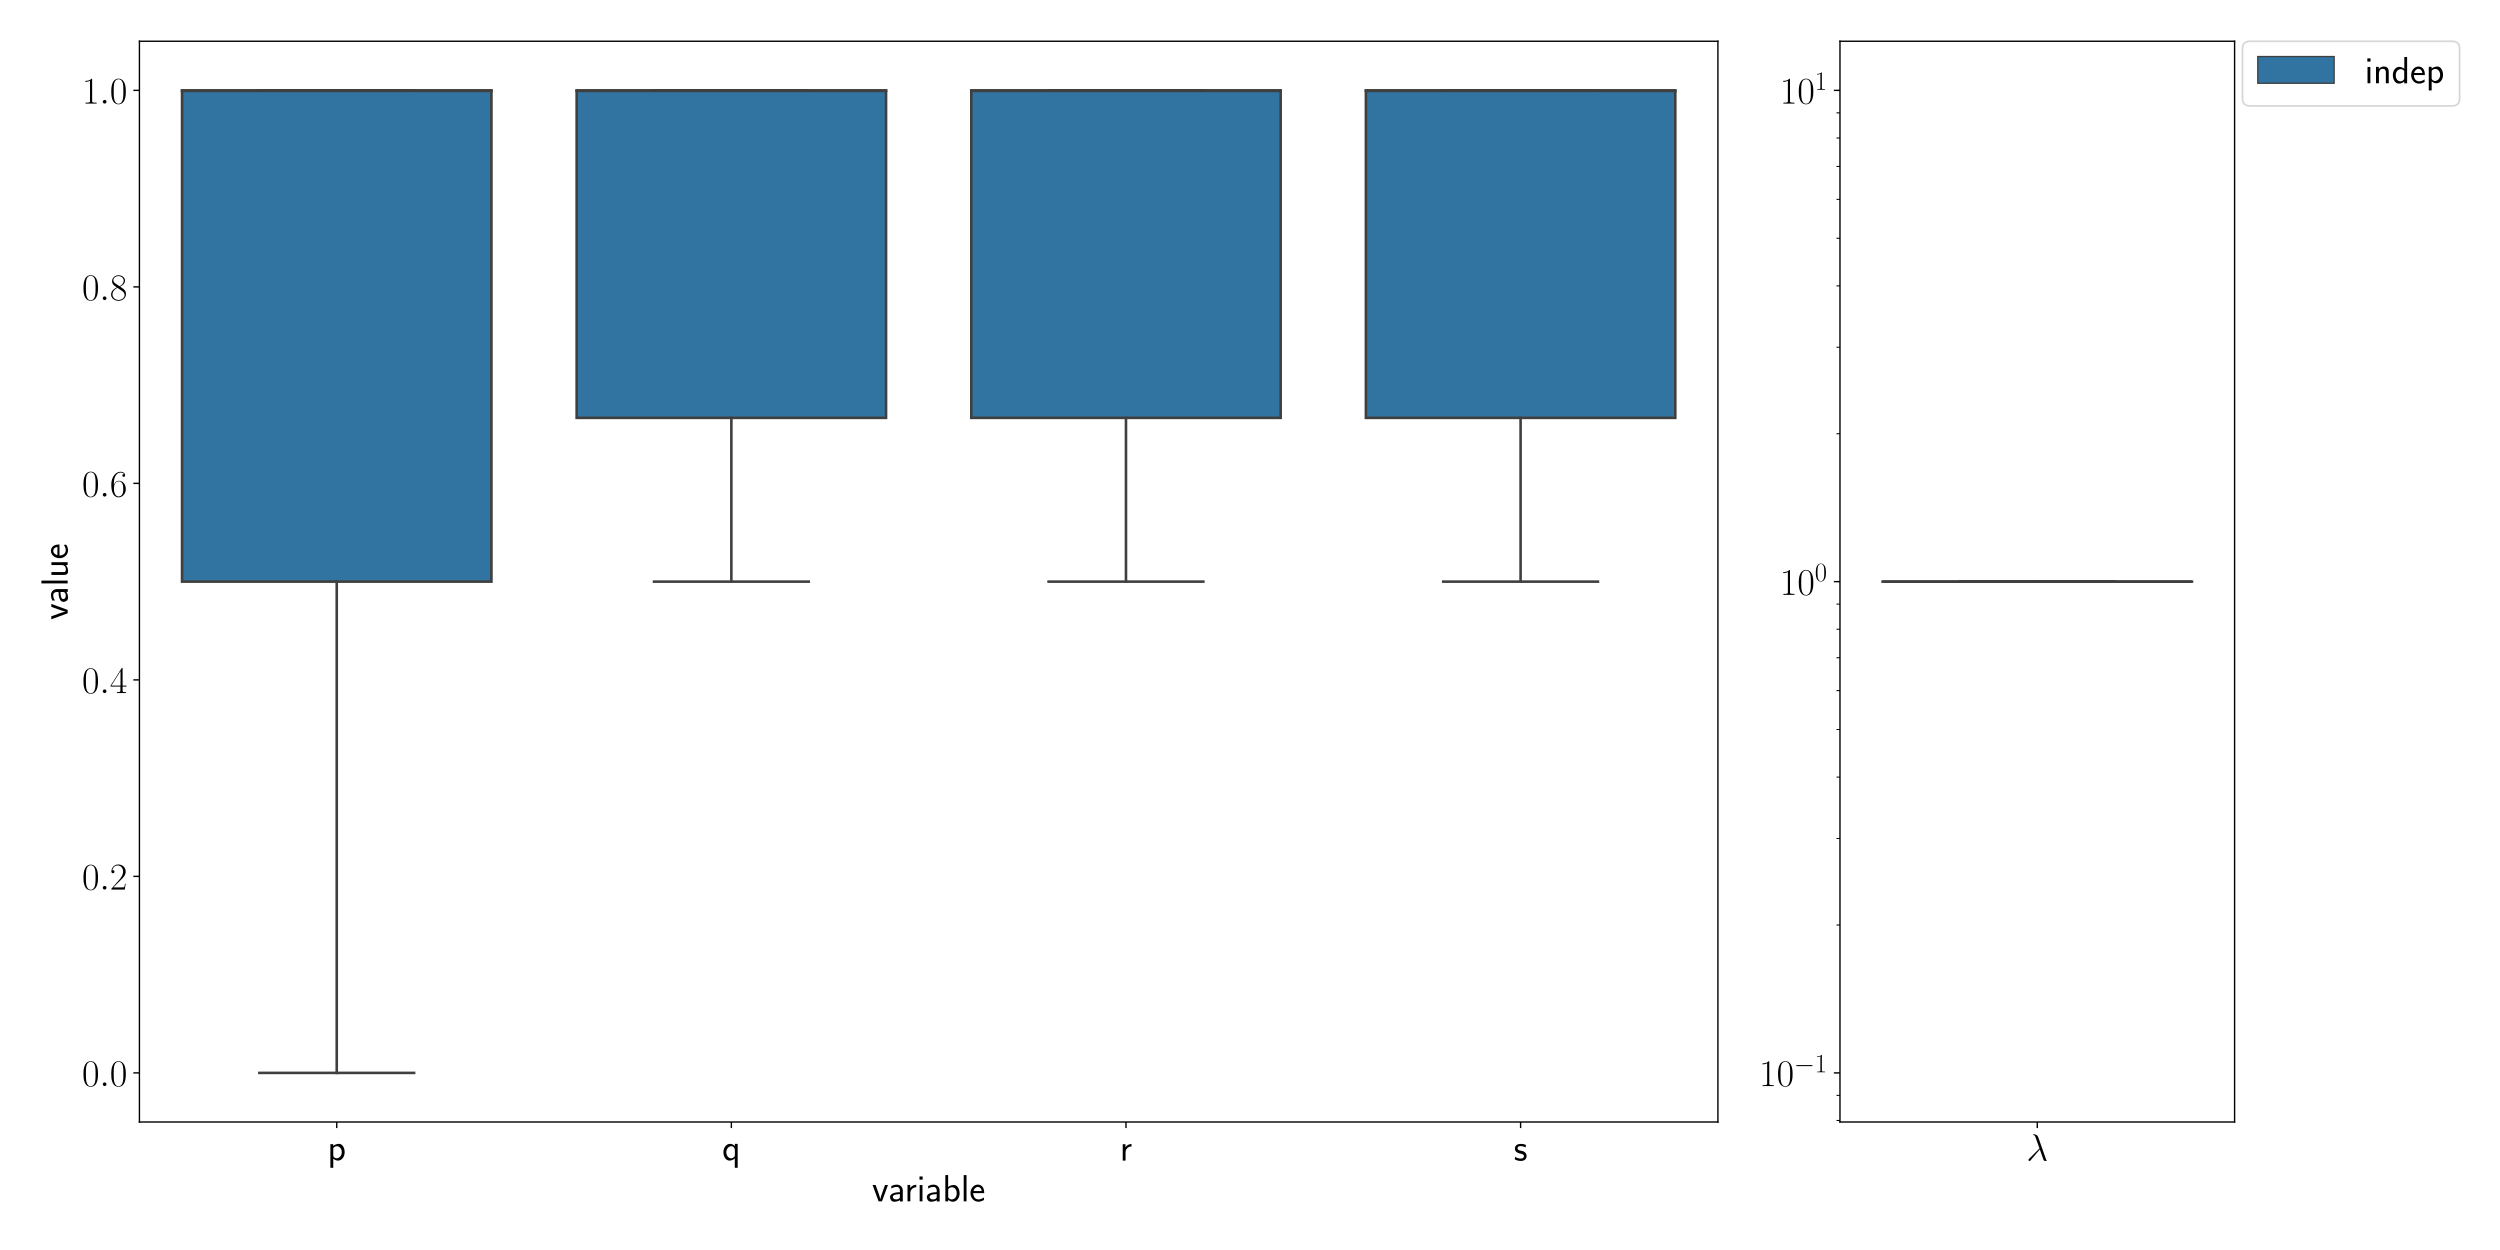
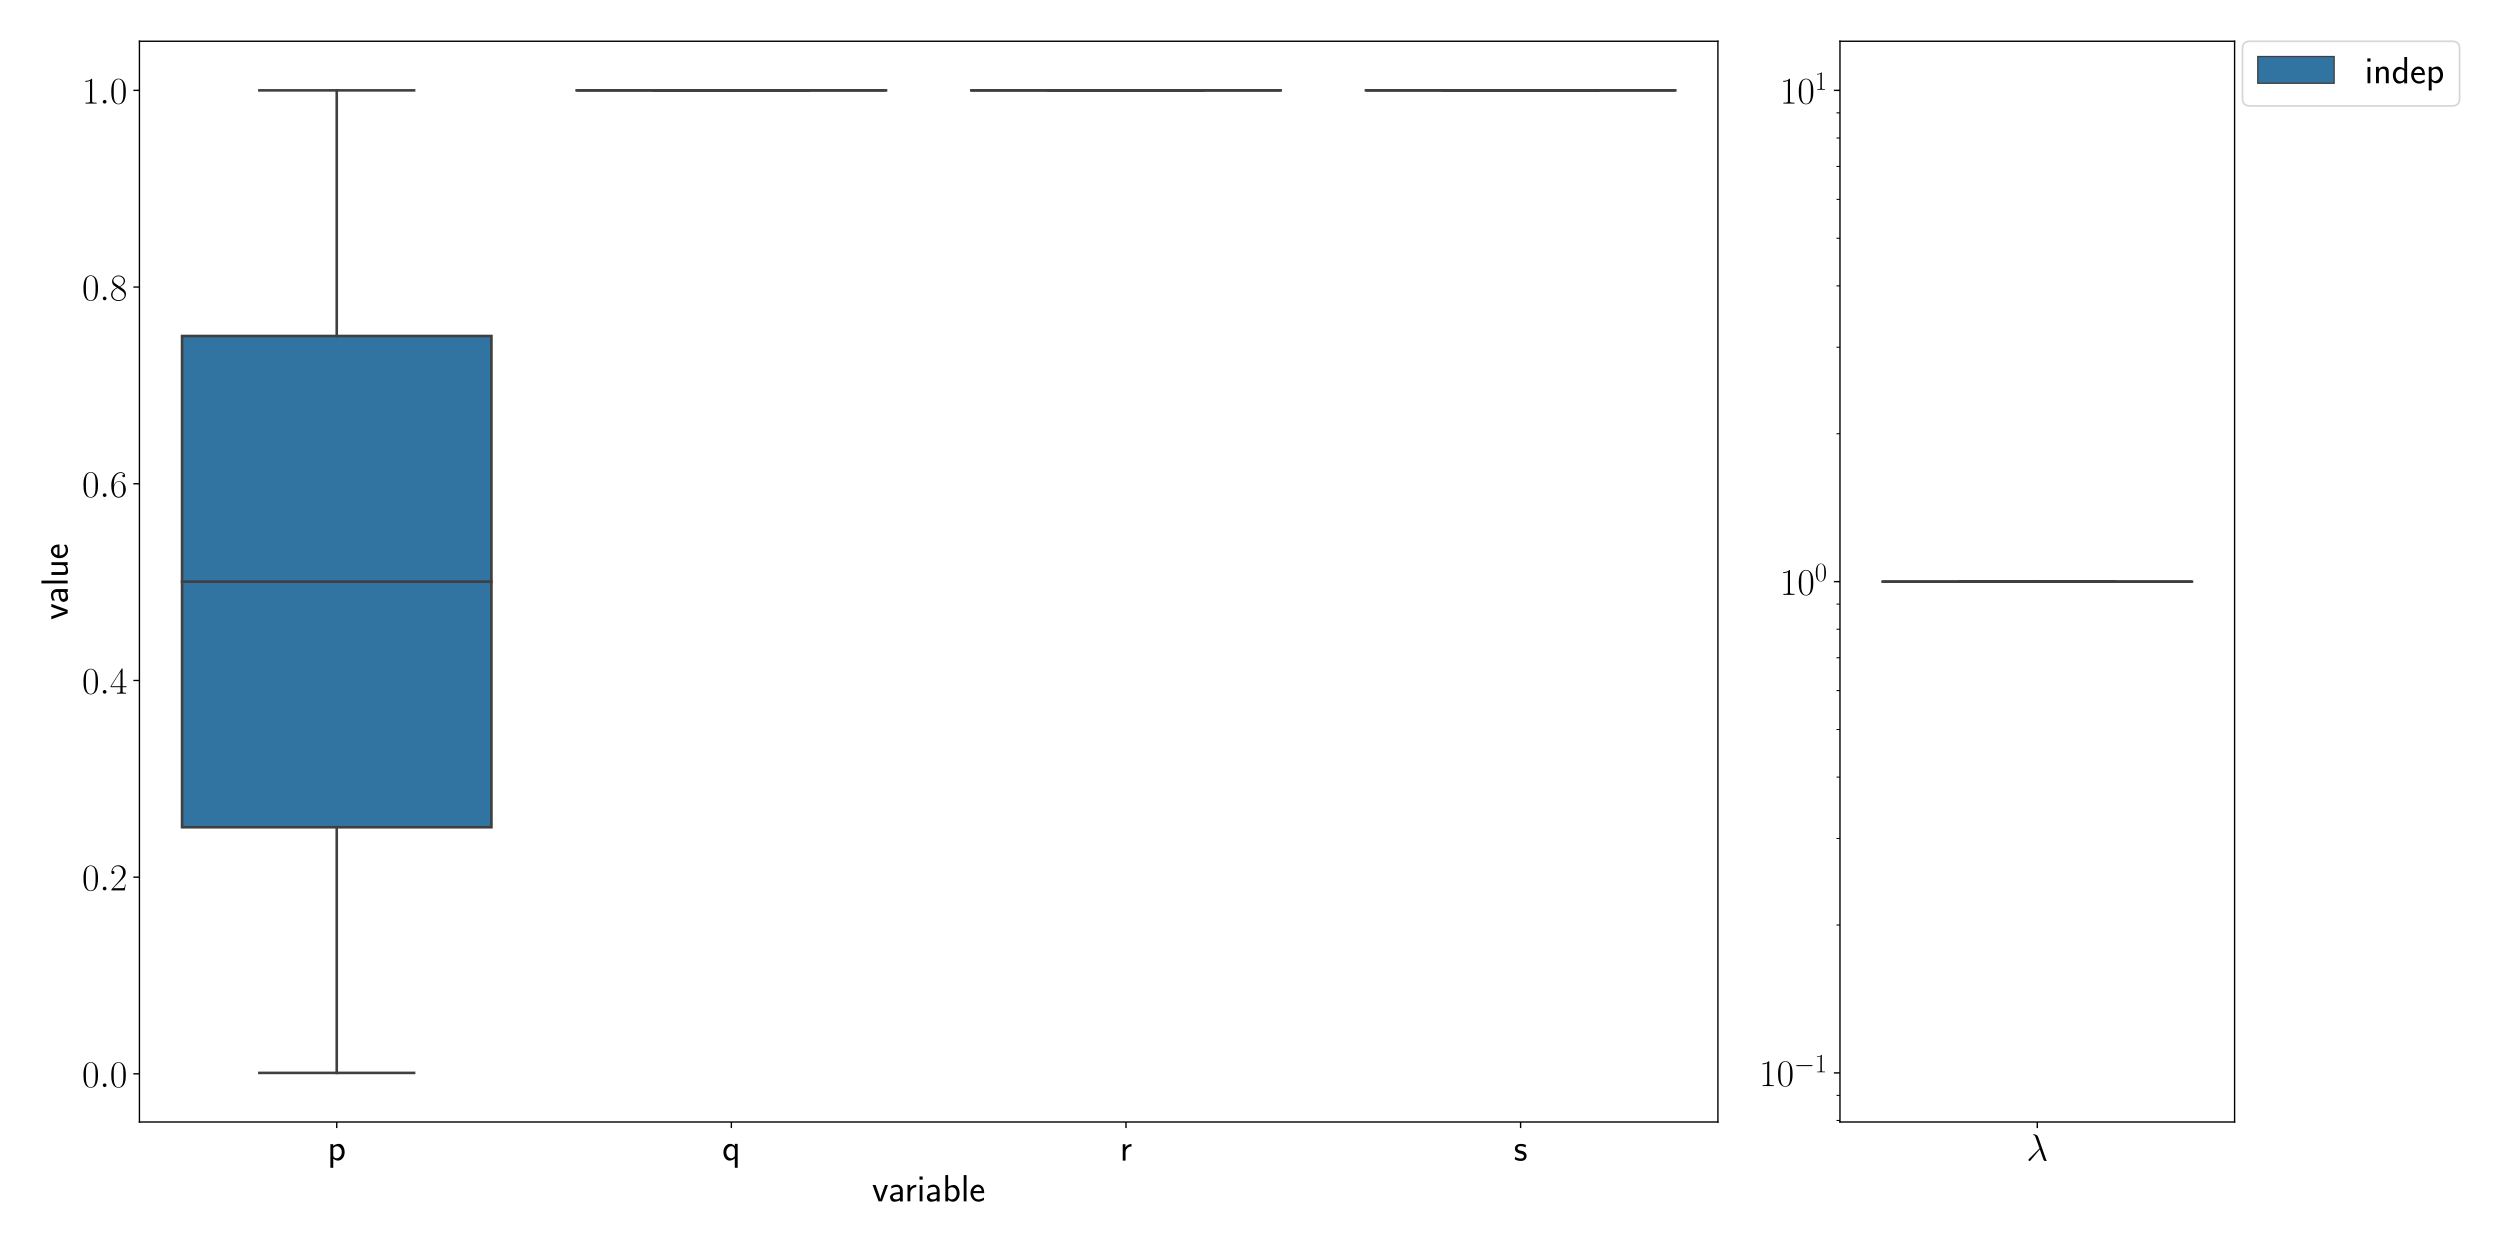
<svg xmlns="http://www.w3.org/2000/svg" xmlns:xlink="http://www.w3.org/1999/xlink" width="1440pt" height="720pt" viewBox="0 0 1440 720" version="1.1">
  <defs>
    <style type="text/css">*{stroke-linejoin: round; stroke-linecap: butt}</style>
  </defs>
  <g id="figure_1">
    <g id="patch_1">
      <path d="M 0 720  L 1440 720  L 1440 0  L 0 0  z " style="fill: #ffffff" />
    </g>
    <g id="axes_1">
      <g id="patch_2">
        <path d="M 80.309 646.272  L 989.516 646.272  L 989.516 23.76  L 80.309 23.76  z " style="fill: #ffffff" />
      </g>
      <g id="patch_3">
-         <path d="M 104.858 335.016  L 283.062 335.016  L 283.062 52.056  L 104.858 52.056  L 104.858 335.016  z " clip-path="url(#pb6bf1bf57a)" style="fill: #3274a1; stroke: #3f3f3f; stroke-width: 1.5; stroke-linejoin: miter" />
+         <path d="M 104.858 476.496  L 283.062 476.496  L 283.062 193.536  L 104.858 193.536  L 104.858 476.496  z " clip-path="url(#pe57858415f)" style="fill: #3274a1; stroke: #3f3f3f; stroke-width: 1.5; stroke-linejoin: miter" />
      </g>
      <g id="patch_4">
-         <path d="M 332.159 240.696  L 510.364 240.696  L 510.364 52.056  L 332.159 52.056  L 332.159 240.696  z " clip-path="url(#pb6bf1bf57a)" style="fill: #3274a1; stroke: #3f3f3f; stroke-width: 1.5; stroke-linejoin: miter" />
+         <path d="M 332.159 52.056  L 510.364 52.056  L 510.364 52.056  L 332.159 52.056  L 332.159 52.056  z " clip-path="url(#pe57858415f)" style="fill: #3274a1; stroke: #3f3f3f; stroke-width: 1.5; stroke-linejoin: miter" />
      </g>
      <g id="patch_5">
-         <path d="M 559.461 240.696  L 737.666 240.696  L 737.666 52.056  L 559.461 52.056  L 559.461 240.696  z " clip-path="url(#pb6bf1bf57a)" style="fill: #3274a1; stroke: #3f3f3f; stroke-width: 1.5; stroke-linejoin: miter" />
+         <path d="M 559.461 52.056  L 737.666 52.056  L 737.666 52.056  L 559.461 52.056  L 559.461 52.056  z " clip-path="url(#pe57858415f)" style="fill: #3274a1; stroke: #3f3f3f; stroke-width: 1.5; stroke-linejoin: miter" />
      </g>
      <g id="patch_6">
-         <path d="M 786.763 240.696  L 964.968 240.696  L 964.968 52.056  L 786.763 52.056  L 786.763 240.696  z " clip-path="url(#pb6bf1bf57a)" style="fill: #3274a1; stroke: #3f3f3f; stroke-width: 1.5; stroke-linejoin: miter" />
+         <path d="M 786.763 52.056  L 964.968 52.056  L 964.968 52.056  L 786.763 52.056  L 786.763 52.056  z " clip-path="url(#pe57858415f)" style="fill: #3274a1; stroke: #3f3f3f; stroke-width: 1.5; stroke-linejoin: miter" />
      </g>
      <g id="patch_7">
-         <path d="M 193.96 617.976  L 193.96 617.976  L 193.96 617.976  L 193.96 617.976  z " clip-path="url(#pb6bf1bf57a)" style="fill: #3274a1; stroke: #3f3f3f; stroke-width: 0.75; stroke-linejoin: miter" />
+         <path d="M 193.96 618.543  L 193.96 618.543  L 193.96 618.543  L 193.96 618.543  z " clip-path="url(#pe57858415f)" style="fill: #3274a1; stroke: #3f3f3f; stroke-width: 0.75; stroke-linejoin: miter" />
      </g>
      <g id="matplotlib.axis_1">
        <g id="xtick_1">
          <g id="line2d_1">
            <defs>
              <path id="m3385fdae1e" d="M 0 0  L 0 3.5  " style="stroke: #000000; stroke-width: 0.8" />
            </defs>
            <g>
              <use xlink:href="#m3385fdae1e" x="193.96" y="646.272" style="stroke: #000000; stroke-width: 0.8" />
            </g>
          </g>
          <g id="text_1">
            <g transform="translate(188.6574 668.4929)scale(0.22 -0.22)">
              <defs>
                <path id="CMSS17-70" d="M 966 333  C 1178 129 1466 -5 1773 -5  C 2368 -5 2880 603 2880 1412  C 2880 2159 2496 2816 1946 2816  C 1626 2816 1242 2702 954 2472  L 954 2765  L 480 2765  L 480 -1216  L 966 -1216  L 966 333  z M 966 2100  C 1018 2176 1235 2415 1587 2415  C 2035 2415 2394 1960 2394 1412  C 2394 787 1958 384 1530 384  C 1402 384 1267 415 1139 523  C 966 674 966 768 966 857  L 966 2100  z " transform="scale(0.015625)" />
              </defs>
              <use xlink:href="#CMSS17-70" transform="scale(0.996264)" />
            </g>
          </g>
        </g>
        <g id="xtick_2">
          <g id="line2d_2">
            <g>
              <use xlink:href="#m3385fdae1e" x="421.262" y="646.272" style="stroke: #000000; stroke-width: 0.8" />
            </g>
          </g>
          <g id="text_2">
            <g transform="translate(415.9593 668.4929)scale(0.22 -0.22)">
              <defs>
                <path id="CMSS17-71" d="M 2611 2816  L 2138 2816  L 2138 2428  C 2112 2460 1818 2816 1318 2816  C 736 2816 211 2228 211 1399  C 211 633 653 -5 1229 -5  C 1498 -5 1837 91 2125 365  L 2125 -1216  L 2611 -1216  L 2611 2816  z M 2138 914  C 2138 832 2138 718 1939 554  C 1888 510 1747 384 1504 384  C 1050 384 698 850 698 1399  C 698 2011 1126 2415 1562 2415  C 1926 2415 2138 2061 2138 1797  L 2138 914  z " transform="scale(0.015625)" />
              </defs>
              <use xlink:href="#CMSS17-71" transform="scale(0.996264)" />
            </g>
          </g>
        </g>
        <g id="xtick_3">
          <g id="line2d_3">
            <g>
              <use xlink:href="#m3385fdae1e" x="648.564" y="646.272" style="stroke: #000000; stroke-width: 0.8" />
            </g>
          </g>
          <g id="text_3">
            <g transform="translate(645.0535 668.4929)scale(0.22 -0.22)">
              <defs>
                <path id="CMSS17-72" d="M 954 1363  C 954 1965 1395 2368 1958 2368  L 1958 2789  C 1549 2789 1165 2585 934 2253  L 934 2758  L 480 2758  L 480 0  L 954 0  L 954 1363  z " transform="scale(0.015625)" />
              </defs>
              <use xlink:href="#CMSS17-72" transform="scale(0.996264)" />
            </g>
          </g>
        </g>
        <g id="xtick_4">
          <g id="line2d_4">
            <g>
              <use xlink:href="#m3385fdae1e" x="875.865" y="646.272" style="stroke: #000000; stroke-width: 0.8" />
            </g>
          </g>
          <g id="text_4">
            <g transform="translate(871.9149 668.4929)scale(0.22 -0.22)">
              <defs>
                <path id="CMSS17-73" d="M 2061 2627  C 1683 2807 1389 2807 1197 2807  C 742 2807 198 2648 198 2003  C 198 1359 902 1218 1094 1179  C 1389 1122 1715 1058 1715 740  C 1715 337 1254 337 1171 337  C 915 337 563 407 243 638  L 166 210  C 531 0 883 -64 1178 -64  C 1965 -64 2163 416 2163 781  C 2163 1094 1984 1305 1862 1401  C 1651 1568 1574 1587 1050 1696  C 960 1709 646 1779 646 2066  C 646 2432 1050 2432 1139 2432  C 1555 2432 1811 2303 1984 2208  L 2061 2627  z " transform="scale(0.015625)" />
              </defs>
              <use xlink:href="#CMSS17-73" transform="scale(0.996264)" />
            </g>
          </g>
        </g>
        <g id="text_5">
          <g transform="translate(502.3135 691.9768)scale(0.22 -0.22)">
            <defs>
              <path id="CMSS17-76" d="M 2675 2752  L 2176 2752  L 1747 1556  C 1613 1165 1421 627 1389 352  L 1382 352  C 1370 468 1318 634 1286 749  C 1248 890 1197 1056 1158 1172  L 595 2752  L 83 2752  L 1094 0  L 1664 0  L 2675 2752  z " transform="scale(0.015625)" />
              <path id="CMSS17-61" d="M 2406 1791  C 2406 2392 1978 2808 1402 2808  C 1120 2808 813 2757 461 2553  L 499 2135  C 659 2248 934 2432 1395 2432  C 1722 2432 1920 2180 1920 1782  L 1920 1536  C 896 1536 256 1238 256 726  C 256 461 416 -64 947 -64  C 1043 -64 1562 -64 1933 217  L 1933 -19  L 2406 -19  L 2406 1791  z M 1920 816  C 1920 701 1920 548 1728 434  C 1562 325 1350 325 1261 325  C 941 325 723 511 723 744  C 723 1211 1722 1211 1920 1211  L 1920 816  z " transform="scale(0.015625)" />
              <path id="CMSS17-69" d="M 979 4183  L 442 4183  L 442 3648  L 979 3648  L 979 4183  z M 947 2739  L 474 2739  L 474 0  L 947 0  L 947 2739  z " transform="scale(0.015625)" />
              <path id="CMSS17-62" d="M 954 4416  L 480 4416  L 480 -13  L 966 -13  L 966 274  C 1210 38 1504 -64 1766 -64  C 2381 -64 2880 549 2880 1352  C 2880 2086 2496 2756 1926 2756  C 1523 2756 1165 2591 954 2419  L 954 4416  z M 966 2046  C 1107 2222 1306 2368 1587 2368  C 1965 2368 2394 2097 2394 1352  C 2394 558 1882 325 1530 325  C 1402 325 1267 356 1139 464  C 966 615 966 709 966 797  L 966 2046  z " transform="scale(0.015625)" />
              <path id="CMSS17-6c" d="M 947 4416  L 474 4416  L 474 0  L 947 0  L 947 4416  z " transform="scale(0.015625)" />
              <path id="CMSS17-65" d="M 2502 1377  C 2502 1590 2490 2003 2285 2345  C 2061 2713 1696 2816 1421 2816  C 755 2816 192 2188 192 1375  C 192 582 774 -64 1510 -64  C 1798 -64 2150 19 2470 248  C 2470 274 2458 414 2451 420  C 2451 433 2432 630 2432 656  C 2125 407 1773 325 1517 325  C 1107 325 666 667 646 1377  L 2502 1377  z M 698 1728  C 781 2084 1062 2421 1421 2421  C 1517 2421 1965 2421 2080 1728  L 698 1728  z " transform="scale(0.015625)" />
            </defs>
            <use xlink:href="#CMSS17-76" transform="scale(0.996264)" />
            <use xlink:href="#CMSS17-61" transform="translate(43.00014 0)scale(0.996264)" />
            <use xlink:href="#CMSS17-72" transform="translate(85.31961 0)scale(0.996264)" />
            <use xlink:href="#CMSS17-69" transform="translate(117.2294 0)scale(0.996264)" />
            <use xlink:href="#CMSS17-61" transform="translate(139.4101 0)scale(0.996264)" />
            <use xlink:href="#CMSS17-62" transform="translate(184.332 0)scale(0.996264)" />
            <use xlink:href="#CMSS17-6c" transform="translate(232.537 0)scale(0.996264)" />
            <use xlink:href="#CMSS17-65" transform="translate(254.7177 0)scale(0.996264)" />
          </g>
        </g>
      </g>
      <g id="matplotlib.axis_2">
        <g id="ytick_1">
          <g id="line2d_5">
            <defs>
              <path id="ma600d9e374" d="M 0 0  L -3.5 0  " style="stroke: #000000; stroke-width: 0.8" />
            </defs>
            <g>
-               <use xlink:href="#ma600d9e374" x="80.309" y="617.976" style="stroke: #000000; stroke-width: 0.8" />
+               <use xlink:href="#ma600d9e374" x="80.309" y="618.543" style="stroke: #000000; stroke-width: 0.8" />
            </g>
          </g>
          <g id="text_6">
-             <g transform="translate(47.24388 625.5866)scale(0.22 -0.22)">
+             <g transform="translate(47.24388 626.1536)scale(0.22 -0.22)">
              <defs>
                <path id="CMR17-30" d="M 2688 2025  C 2688 2416 2682 3080 2413 3591  C 2176 4039 1798 4198 1466 4198  C 1158 4198 768 4058 525 3597  C 269 3118 243 2524 243 2025  C 243 1661 250 1106 448 619  C 723 -39 1216 -128 1466 -128  C 1760 -128 2208 -7 2470 600  C 2662 1042 2688 1559 2688 2025  z M 1466 -26  C 1056 -26 813 325 723 812  C 653 1188 653 1738 653 2096  C 653 2588 653 2997 736 3387  C 858 3929 1216 4096 1466 4096  C 1728 4096 2067 3923 2189 3400  C 2272 3036 2278 2607 2278 2096  C 2278 1680 2278 1169 2202 792  C 2067 95 1690 -26 1466 -26  z " transform="scale(0.015625)" />
                <path id="CMMI12-3a" d="M 1178 307  C 1178 492 1024 619 870 619  C 685 619 557 466 557 313  C 557 128 710 0 864 0  C 1050 0 1178 153 1178 307  z " transform="scale(0.015625)" />
              </defs>
              <use xlink:href="#CMR17-30" transform="scale(0.996264)" />
              <use xlink:href="#CMMI12-3a" transform="translate(45.69048 0)scale(0.996264)" />
              <use xlink:href="#CMR17-30" transform="translate(72.78765 0)scale(0.996264)" />
            </g>
          </g>
        </g>
        <g id="ytick_2">
          <g id="line2d_6">
            <g>
-               <use xlink:href="#ma600d9e374" x="80.309" y="504.792" style="stroke: #000000; stroke-width: 0.8" />
+               <use xlink:href="#ma600d9e374" x="80.309" y="505.246" style="stroke: #000000; stroke-width: 0.8" />
            </g>
          </g>
          <g id="text_7">
-             <g transform="translate(47.24388 512.4025)scale(0.22 -0.22)">
+             <g transform="translate(47.24388 512.8562)scale(0.22 -0.22)">
              <defs>
                <path id="CMR17-32" d="M 2669 989  L 2554 989  C 2490 536 2438 459 2413 420  C 2381 369 1920 369 1830 369  L 602 369  C 832 619 1280 1072 1824 1597  C 2214 1967 2669 2402 2669 3035  C 2669 3790 2067 4224 1395 4224  C 691 4224 262 3604 262 3030  C 262 2780 448 2748 525 2748  C 589 2748 781 2787 781 3010  C 781 3207 614 3264 525 3264  C 486 3264 448 3258 422 3245  C 544 3790 915 4058 1306 4058  C 1862 4058 2227 3617 2227 3035  C 2227 2479 1901 2000 1536 1584  L 262 146  L 262 0  L 2515 0  L 2669 989  z " transform="scale(0.015625)" />
              </defs>
              <use xlink:href="#CMR17-30" transform="scale(0.996264)" />
              <use xlink:href="#CMMI12-3a" transform="translate(45.69048 0)scale(0.996264)" />
              <use xlink:href="#CMR17-32" transform="translate(72.78765 0)scale(0.996264)" />
            </g>
          </g>
        </g>
        <g id="ytick_3">
          <g id="line2d_7">
            <g>
-               <use xlink:href="#ma600d9e374" x="80.309" y="391.608" style="stroke: #000000; stroke-width: 0.8" />
+               <use xlink:href="#ma600d9e374" x="80.309" y="391.948" style="stroke: #000000; stroke-width: 0.8" />
            </g>
          </g>
          <g id="text_8">
-             <g transform="translate(47.24388 399.2185)scale(0.22 -0.22)">
+             <g transform="translate(47.24388 399.5587)scale(0.22 -0.22)">
              <defs>
                <path id="CMR17-34" d="M 2150 4122  C 2150 4256 2144 4256 2029 4256  L 128 1254  L 128 1088  L 1779 1088  L 1779 457  C 1779 224 1766 160 1318 160  L 1197 160  L 1197 0  C 1402 0 1747 0 1965 0  C 2182 0 2528 0 2733 0  L 2733 160  L 2611 160  C 2163 160 2150 224 2150 457  L 2150 1088  L 2803 1088  L 2803 1254  L 2150 1254  L 2150 4122  z M 1798 3703  L 1798 1254  L 256 1254  L 1798 3703  z " transform="scale(0.015625)" />
              </defs>
              <use xlink:href="#CMR17-30" transform="scale(0.996264)" />
              <use xlink:href="#CMMI12-3a" transform="translate(45.69048 0)scale(0.996264)" />
              <use xlink:href="#CMR17-34" transform="translate(72.78765 0)scale(0.996264)" />
            </g>
          </g>
        </g>
        <g id="ytick_4">
          <g id="line2d_8">
            <g>
-               <use xlink:href="#ma600d9e374" x="80.309" y="278.424" style="stroke: #000000; stroke-width: 0.8" />
+               <use xlink:href="#ma600d9e374" x="80.309" y="278.651" style="stroke: #000000; stroke-width: 0.8" />
            </g>
          </g>
          <g id="text_9">
-             <g transform="translate(47.24388 286.0344)scale(0.22 -0.22)">
+             <g transform="translate(47.24388 286.2613)scale(0.22 -0.22)">
              <defs>
                <path id="CMR17-36" d="M 678 2176  C 678 3690 1395 4032 1811 4032  C 1946 4032 2272 4009 2400 3776  C 2298 3776 2106 3776 2106 3553  C 2106 3381 2246 3323 2336 3323  C 2394 3323 2566 3348 2566 3560  C 2566 3954 2246 4179 1805 4179  C 1043 4179 243 3390 243 1984  C 243 253 966 -128 1478 -128  C 2099 -128 2688 427 2688 1283  C 2688 2081 2170 2662 1517 2662  C 1126 2662 838 2407 678 1960  L 678 2176  z M 1478 25  C 691 25 691 1200 691 1436  C 691 1896 909 2560 1504 2560  C 1613 2560 1926 2560 2138 2120  C 2253 1870 2253 1609 2253 1289  C 2253 944 2253 690 2118 434  C 1978 171 1773 25 1478 25  z " transform="scale(0.015625)" />
              </defs>
              <use xlink:href="#CMR17-30" transform="scale(0.996264)" />
              <use xlink:href="#CMMI12-3a" transform="translate(45.69048 0)scale(0.996264)" />
              <use xlink:href="#CMR17-36" transform="translate(72.78765 0)scale(0.996264)" />
            </g>
          </g>
        </g>
        <g id="ytick_5">
          <g id="line2d_9">
            <g>
-               <use xlink:href="#ma600d9e374" x="80.309" y="165.24" style="stroke: #000000; stroke-width: 0.8" />
+               <use xlink:href="#ma600d9e374" x="80.309" y="165.353" style="stroke: #000000; stroke-width: 0.8" />
            </g>
          </g>
          <g id="text_10">
-             <g transform="translate(47.24388 172.8504)scale(0.22 -0.22)">
+             <g transform="translate(47.24388 172.9638)scale(0.22 -0.22)">
              <defs>
                <path id="CMR17-38" d="M 1741 2264  C 2144 2467 2554 2773 2554 3263  C 2554 3841 1990 4179 1472 4179  C 890 4179 378 3759 378 3180  C 378 3021 416 2747 666 2505  C 730 2442 998 2251 1171 2130  C 883 1983 211 1634 211 934  C 211 279 838 -128 1459 -128  C 2144 -128 2720 362 2720 1010  C 2720 1590 2330 1857 2074 2029  L 1741 2264  z M 902 2822  C 851 2854 595 3051 595 3351  C 595 3739 998 4032 1459 4032  C 1965 4032 2336 3676 2336 3262  C 2336 2669 1670 2331 1638 2331  C 1632 2331 1626 2331 1574 2370  L 902 2822  z M 2080 1519  C 2176 1449 2483 1240 2483 851  C 2483 381 2010 25 1472 25  C 890 25 448 438 448 940  C 448 1443 838 1862 1280 2060  L 2080 1519  z " transform="scale(0.015625)" />
              </defs>
              <use xlink:href="#CMR17-30" transform="scale(0.996264)" />
              <use xlink:href="#CMMI12-3a" transform="translate(45.69048 0)scale(0.996264)" />
              <use xlink:href="#CMR17-38" transform="translate(72.78765 0)scale(0.996264)" />
            </g>
          </g>
        </g>
        <g id="ytick_6">
          <g id="line2d_10">
            <g>
              <use xlink:href="#ma600d9e374" x="80.309" y="52.056" style="stroke: #000000; stroke-width: 0.8" />
            </g>
          </g>
          <g id="text_11">
            <g transform="translate(47.24388 59.66636)scale(0.22 -0.22)">
              <defs>
                <path id="CMR17-31" d="M 1702 4058  C 1702 4192 1696 4192 1606 4192  C 1357 3916 979 3827 621 3827  C 602 3827 570 3827 563 3808  C 557 3795 557 3782 557 3648  C 755 3648 1088 3686 1344 3839  L 1344 461  C 1344 236 1331 160 781 160  L 589 160  L 589 0  C 896 0 1216 0 1523 0  C 1830 0 2150 0 2458 0  L 2458 160  L 2266 160  C 1715 160 1702 230 1702 458  L 1702 4058  z " transform="scale(0.015625)" />
              </defs>
              <use xlink:href="#CMR17-31" transform="scale(0.996264)" />
              <use xlink:href="#CMMI12-3a" transform="translate(45.69048 0)scale(0.996264)" />
              <use xlink:href="#CMR17-30" transform="translate(72.78765 0)scale(0.996264)" />
            </g>
          </g>
        </g>
        <g id="text_12">
          <g transform="translate(38.98069 357.0102)rotate(-90)scale(0.22 -0.22)">
            <defs>
              <path id="CMSS17-75" d="M 2618 2739  L 2131 2739  L 2131 972  C 2131 498 1786 306 1421 306  C 998 306 960 447 960 709  L 960 2739  L 474 2739  L 474 678  C 474 179 646 -64 1088 -64  C 1306 -64 1798 -13 2144 306  L 2144 0  L 2618 0  L 2618 2739  z " transform="scale(0.015625)" />
            </defs>
            <use xlink:href="#CMSS17-76" transform="scale(0.996264)" />
            <use xlink:href="#CMSS17-61" transform="translate(43.00014 0)scale(0.996264)" />
            <use xlink:href="#CMSS17-6c" transform="translate(87.92206 0)scale(0.996264)" />
            <use xlink:href="#CMSS17-75" transform="translate(110.1028 0)scale(0.996264)" />
            <use xlink:href="#CMSS17-65" transform="translate(158.3077 0)scale(0.996264)" />
          </g>
        </g>
      </g>
      <g id="line2d_11">
-         <path d="M 193.96 335.016  L 193.96 617.976  " clip-path="url(#pb6bf1bf57a)" style="fill: none; stroke: #3f3f3f; stroke-width: 1.5; stroke-linecap: square" />
+         <path d="M 193.96 476.496  L 193.96 617.976  " clip-path="url(#pe57858415f)" style="fill: none; stroke: #3f3f3f; stroke-width: 1.5; stroke-linecap: square" />
      </g>
      <g id="line2d_12">
-         <path d="M 193.96 52.056  L 193.96 52.056  " clip-path="url(#pb6bf1bf57a)" style="fill: none; stroke: #3f3f3f; stroke-width: 1.5; stroke-linecap: square" />
+         <path d="M 193.96 193.536  L 193.96 52.056  " clip-path="url(#pe57858415f)" style="fill: none; stroke: #3f3f3f; stroke-width: 1.5; stroke-linecap: square" />
      </g>
      <g id="line2d_13">
-         <path d="M 149.409 617.976  L 238.511 617.976  " clip-path="url(#pb6bf1bf57a)" style="fill: none; stroke: #3f3f3f; stroke-width: 1.5; stroke-linecap: square" />
+         <path d="M 149.409 617.976  L 238.511 617.976  " clip-path="url(#pe57858415f)" style="fill: none; stroke: #3f3f3f; stroke-width: 1.5; stroke-linecap: square" />
      </g>
      <g id="line2d_14">
-         <path d="M 149.409 52.056  L 238.511 52.056  " clip-path="url(#pb6bf1bf57a)" style="fill: none; stroke: #3f3f3f; stroke-width: 1.5; stroke-linecap: square" />
+         <path d="M 149.409 52.056  L 238.511 52.056  " clip-path="url(#pe57858415f)" style="fill: none; stroke: #3f3f3f; stroke-width: 1.5; stroke-linecap: square" />
      </g>
      <g id="line2d_15" />
      <g id="line2d_16">
-         <path d="M 421.262 240.696  L 421.262 335.016  " clip-path="url(#pb6bf1bf57a)" style="fill: none; stroke: #3f3f3f; stroke-width: 1.5; stroke-linecap: square" />
+         <path d="M 421.262 52.056  L 421.262 52.056  " clip-path="url(#pe57858415f)" style="fill: none; stroke: #3f3f3f; stroke-width: 1.5; stroke-linecap: square" />
      </g>
      <g id="line2d_17">
-         <path d="M 421.262 52.056  L 421.262 52.056  " clip-path="url(#pb6bf1bf57a)" style="fill: none; stroke: #3f3f3f; stroke-width: 1.5; stroke-linecap: square" />
+         <path d="M 421.262 52.056  L 421.262 52.056  " clip-path="url(#pe57858415f)" style="fill: none; stroke: #3f3f3f; stroke-width: 1.5; stroke-linecap: square" />
      </g>
      <g id="line2d_18">
-         <path d="M 376.711 335.016  L 465.813 335.016  " clip-path="url(#pb6bf1bf57a)" style="fill: none; stroke: #3f3f3f; stroke-width: 1.5; stroke-linecap: square" />
+         <path d="M 376.711 52.056  L 465.813 52.056  " clip-path="url(#pe57858415f)" style="fill: none; stroke: #3f3f3f; stroke-width: 1.5; stroke-linecap: square" />
      </g>
      <g id="line2d_19">
-         <path d="M 376.711 52.056  L 465.813 52.056  " clip-path="url(#pb6bf1bf57a)" style="fill: none; stroke: #3f3f3f; stroke-width: 1.5; stroke-linecap: square" />
+         <path d="M 376.711 52.056  L 465.813 52.056  " clip-path="url(#pe57858415f)" style="fill: none; stroke: #3f3f3f; stroke-width: 1.5; stroke-linecap: square" />
      </g>
      <g id="line2d_20" />
      <g id="line2d_21">
-         <path d="M 648.564 240.696  L 648.564 335.016  " clip-path="url(#pb6bf1bf57a)" style="fill: none; stroke: #3f3f3f; stroke-width: 1.5; stroke-linecap: square" />
+         <path d="M 648.564 52.056  L 648.564 52.056  " clip-path="url(#pe57858415f)" style="fill: none; stroke: #3f3f3f; stroke-width: 1.5; stroke-linecap: square" />
      </g>
      <g id="line2d_22">
-         <path d="M 648.564 52.056  L 648.564 52.056  " clip-path="url(#pb6bf1bf57a)" style="fill: none; stroke: #3f3f3f; stroke-width: 1.5; stroke-linecap: square" />
+         <path d="M 648.564 52.056  L 648.564 52.056  " clip-path="url(#pe57858415f)" style="fill: none; stroke: #3f3f3f; stroke-width: 1.5; stroke-linecap: square" />
      </g>
      <g id="line2d_23">
-         <path d="M 604.012 335.016  L 693.115 335.016  " clip-path="url(#pb6bf1bf57a)" style="fill: none; stroke: #3f3f3f; stroke-width: 1.5; stroke-linecap: square" />
+         <path d="M 604.012 52.056  L 693.115 52.056  " clip-path="url(#pe57858415f)" style="fill: none; stroke: #3f3f3f; stroke-width: 1.5; stroke-linecap: square" />
      </g>
      <g id="line2d_24">
-         <path d="M 604.012 52.056  L 693.115 52.056  " clip-path="url(#pb6bf1bf57a)" style="fill: none; stroke: #3f3f3f; stroke-width: 1.5; stroke-linecap: square" />
+         <path d="M 604.012 52.056  L 693.115 52.056  " clip-path="url(#pe57858415f)" style="fill: none; stroke: #3f3f3f; stroke-width: 1.5; stroke-linecap: square" />
      </g>
      <g id="line2d_25" />
      <g id="line2d_26">
-         <path d="M 875.865 240.696  L 875.865 335.016  " clip-path="url(#pb6bf1bf57a)" style="fill: none; stroke: #3f3f3f; stroke-width: 1.5; stroke-linecap: square" />
+         <path d="M 875.865 52.056  L 875.865 52.056  " clip-path="url(#pe57858415f)" style="fill: none; stroke: #3f3f3f; stroke-width: 1.5; stroke-linecap: square" />
      </g>
      <g id="line2d_27">
-         <path d="M 875.865 52.056  L 875.865 52.056  " clip-path="url(#pb6bf1bf57a)" style="fill: none; stroke: #3f3f3f; stroke-width: 1.5; stroke-linecap: square" />
+         <path d="M 875.865 52.056  L 875.865 52.056  " clip-path="url(#pe57858415f)" style="fill: none; stroke: #3f3f3f; stroke-width: 1.5; stroke-linecap: square" />
      </g>
      <g id="line2d_28">
-         <path d="M 831.314 335.016  L 920.417 335.016  " clip-path="url(#pb6bf1bf57a)" style="fill: none; stroke: #3f3f3f; stroke-width: 1.5; stroke-linecap: square" />
+         <path d="M 831.314 52.056  L 920.417 52.056  " clip-path="url(#pe57858415f)" style="fill: none; stroke: #3f3f3f; stroke-width: 1.5; stroke-linecap: square" />
      </g>
      <g id="line2d_29">
-         <path d="M 831.314 52.056  L 920.417 52.056  " clip-path="url(#pb6bf1bf57a)" style="fill: none; stroke: #3f3f3f; stroke-width: 1.5; stroke-linecap: square" />
+         <path d="M 831.314 52.056  L 920.417 52.056  " clip-path="url(#pe57858415f)" style="fill: none; stroke: #3f3f3f; stroke-width: 1.5; stroke-linecap: square" />
      </g>
      <g id="line2d_30" />
      <g id="line2d_31">
-         <path d="M 104.858 52.339  L 283.062 52.339  " clip-path="url(#pb6bf1bf57a)" style="fill: none; stroke: #3f3f3f; stroke-width: 1.5; stroke-linecap: square" />
+         <path d="M 104.858 335.016  L 283.062 335.016  " clip-path="url(#pe57858415f)" style="fill: none; stroke: #3f3f3f; stroke-width: 1.5; stroke-linecap: square" />
      </g>
      <g id="line2d_32">
-         <path d="M 332.159 52.339  L 510.364 52.339  " clip-path="url(#pb6bf1bf57a)" style="fill: none; stroke: #3f3f3f; stroke-width: 1.5; stroke-linecap: square" />
+         <path d="M 332.159 52.056  L 510.364 52.056  " clip-path="url(#pe57858415f)" style="fill: none; stroke: #3f3f3f; stroke-width: 1.5; stroke-linecap: square" />
      </g>
      <g id="line2d_33">
-         <path d="M 559.461 52.339  L 737.666 52.339  " clip-path="url(#pb6bf1bf57a)" style="fill: none; stroke: #3f3f3f; stroke-width: 1.5; stroke-linecap: square" />
+         <path d="M 559.461 52.056  L 737.666 52.056  " clip-path="url(#pe57858415f)" style="fill: none; stroke: #3f3f3f; stroke-width: 1.5; stroke-linecap: square" />
      </g>
      <g id="line2d_34">
-         <path d="M 786.763 52.339  L 964.968 52.339  " clip-path="url(#pb6bf1bf57a)" style="fill: none; stroke: #3f3f3f; stroke-width: 1.5; stroke-linecap: square" />
+         <path d="M 786.763 52.056  L 964.968 52.056  " clip-path="url(#pe57858415f)" style="fill: none; stroke: #3f3f3f; stroke-width: 1.5; stroke-linecap: square" />
      </g>
      <g id="patch_8">
        <path d="M 80.309 646.272  L 80.309 23.76  " style="fill: none; stroke: #000000; stroke-width: 0.8; stroke-linejoin: miter; stroke-linecap: square" />
      </g>
      <g id="patch_9">
        <path d="M 989.516 646.272  L 989.516 23.76  " style="fill: none; stroke: #000000; stroke-width: 0.8; stroke-linejoin: miter; stroke-linecap: square" />
      </g>
      <g id="patch_10">
        <path d="M 80.309 646.272  L 989.516 646.272  " style="fill: none; stroke: #000000; stroke-width: 0.8; stroke-linejoin: miter; stroke-linecap: square" />
      </g>
      <g id="patch_11">
        <path d="M 80.309 23.76  L 989.516 23.76  " style="fill: none; stroke: #000000; stroke-width: 0.8; stroke-linejoin: miter; stroke-linecap: square" />
      </g>
      <g id="legend_1" />
    </g>
    <g id="axes_2">
      <g id="patch_12">
        <path d="M 1059.824 646.272  L 1287.126 646.272  L 1287.126 23.76  L 1059.824 23.76  z " style="fill: #ffffff" />
      </g>
      <g id="patch_13">
-         <path d="M 1084.373 335.016  L 1262.578 335.016  L 1262.578 335.016  L 1084.373 335.016  L 1084.373 335.016  z " clip-path="url(#p703c23096b)" style="fill: #3274a1; stroke: #3f3f3f; stroke-width: 1.5; stroke-linejoin: miter" />
+         <path d="M 1084.373 335.016  L 1262.578 335.016  L 1262.578 335.016  L 1084.373 335.016  L 1084.373 335.016  z " clip-path="url(#paa800b8140)" style="fill: #3274a1; stroke: #3f3f3f; stroke-width: 1.5; stroke-linejoin: miter" />
      </g>
      <g id="patch_14">
-         <path d="M 1173.475 283295.124  L 1173.475 283295.124  L 1173.475 283295.124  L 1173.475 283295.124  z " clip-path="url(#p703c23096b)" style="fill: #3274a1; stroke: #3f3f3f; stroke-width: 0.75; stroke-linejoin: miter" />
+         <path d="M 1173.475 283295.124  L 1173.475 283295.124  L 1173.475 283295.124  L 1173.475 283295.124  z " clip-path="url(#paa800b8140)" style="fill: #3274a1; stroke: #3f3f3f; stroke-width: 0.75; stroke-linejoin: miter" />
      </g>
      <g id="matplotlib.axis_3">
        <g id="xtick_5">
          <g id="line2d_35">
            <g>
              <use xlink:href="#m3385fdae1e" x="1173.475" y="646.272" style="stroke: #000000; stroke-width: 0.8" />
            </g>
          </g>
          <g id="text_13">
            <g transform="translate(1167.216 668.4929)scale(0.22 -0.22)">
              <defs>
                <path id="CMMI12-15" d="M 1978 3965  C 1818 4416 1312 4416 1229 4416  C 1190 4416 1120 4416 1120 4352  C 1120 4302 1158 4295 1190 4289  C 1286 4276 1363 4263 1466 4080  C 1530 3959 2189 2059 2189 2046  C 2189 2040 2182 2033 2131 1982  L 467 311  C 390 234 339 183 339 102  C 339 12 416 -64 518 -64  C 544 -64 614 -51 653 -13  C 755 82 1670 1194 2253 1881  C 2419 1383 2624 797 2822 261  C 2854 166 2886 76 2976 -6  C 3040 -64 3053 -64 3232 -64  L 3354 -64  C 3379 -64 3424 -64 3424 -13  C 3424 13 3418 19 3392 45  C 3334 115 3290 229 3264 306  L 1978 3965  z " transform="scale(0.015625)" />
              </defs>
              <use xlink:href="#CMMI12-15" transform="scale(0.996264)" />
            </g>
          </g>
        </g>
      </g>
      <g id="matplotlib.axis_4">
        <g id="ytick_7">
          <g id="line2d_36">
            <g>
              <use xlink:href="#ma600d9e374" x="1059.824" y="617.976" style="stroke: #000000; stroke-width: 0.8" />
            </g>
          </g>
          <g id="text_14">
            <g transform="translate(1013.276 625.5866)scale(0.22 -0.22)">
              <defs>
                <path id="CMSY10-0" d="M 4218 1472  C 4326 1472 4442 1472 4442 1600  C 4442 1728 4326 1728 4218 1728  L 755 1728  C 646 1728 531 1728 531 1600  C 531 1472 646 1472 755 1472  L 4218 1472  z " transform="scale(0.015625)" />
              </defs>
              <use xlink:href="#CMR17-31" transform="scale(0.996264)" />
              <use xlink:href="#CMR17-30" transform="translate(45.69048 0)scale(0.996264)" />
              <use xlink:href="#CMSY10-0" transform="translate(91.38095 36.15364)scale(0.697382)" />
              <use xlink:href="#CMR17-31" transform="translate(145.6219 36.15364)scale(0.697382)" />
            </g>
          </g>
        </g>
        <g id="ytick_8">
          <g id="line2d_37">
            <g>
              <use xlink:href="#ma600d9e374" x="1059.824" y="335.016" style="stroke: #000000; stroke-width: 0.8" />
            </g>
          </g>
          <g id="text_15">
            <g transform="translate(1025.209 342.6265)scale(0.22 -0.22)">
              <use xlink:href="#CMR17-31" transform="scale(0.996264)" />
              <use xlink:href="#CMR17-30" transform="translate(45.69048 0)scale(0.996264)" />
              <use xlink:href="#CMR17-30" transform="translate(91.38095 36.15364)scale(0.697382)" />
            </g>
          </g>
        </g>
        <g id="ytick_9">
          <g id="line2d_38">
            <g>
              <use xlink:href="#ma600d9e374" x="1059.824" y="52.056" style="stroke: #000000; stroke-width: 0.8" />
            </g>
          </g>
          <g id="text_16">
            <g transform="translate(1025.209 59.66636)scale(0.22 -0.22)">
              <use xlink:href="#CMR17-31" transform="scale(0.996264)" />
              <use xlink:href="#CMR17-30" transform="translate(45.69048 0)scale(0.996264)" />
              <use xlink:href="#CMR17-31" transform="translate(91.38095 36.15364)scale(0.697382)" />
            </g>
          </g>
        </g>
        <g id="ytick_10">
          <g id="line2d_39">
            <defs>
              <path id="m35a17e4198" d="M 0 0  L -2 0  " style="stroke: #000000; stroke-width: 0.6" />
            </defs>
            <g>
              <use xlink:href="#m35a17e4198" x="1059.824" y="645.398" style="stroke: #000000; stroke-width: 0.6" />
            </g>
          </g>
        </g>
        <g id="ytick_11">
          <g id="line2d_40">
            <g>
              <use xlink:href="#m35a17e4198" x="1059.824" y="630.924" style="stroke: #000000; stroke-width: 0.6" />
            </g>
          </g>
        </g>
        <g id="ytick_12">
          <g id="line2d_41">
            <g>
              <use xlink:href="#m35a17e4198" x="1059.824" y="532.797" style="stroke: #000000; stroke-width: 0.6" />
            </g>
          </g>
        </g>
        <g id="ytick_13">
          <g id="line2d_42">
            <g>
              <use xlink:href="#m35a17e4198" x="1059.824" y="482.97" style="stroke: #000000; stroke-width: 0.6" />
            </g>
          </g>
        </g>
        <g id="ytick_14">
          <g id="line2d_43">
            <g>
              <use xlink:href="#m35a17e4198" x="1059.824" y="447.617" style="stroke: #000000; stroke-width: 0.6" />
            </g>
          </g>
        </g>
        <g id="ytick_15">
          <g id="line2d_44">
            <g>
              <use xlink:href="#m35a17e4198" x="1059.824" y="420.196" style="stroke: #000000; stroke-width: 0.6" />
            </g>
          </g>
        </g>
        <g id="ytick_16">
          <g id="line2d_45">
            <g>
              <use xlink:href="#m35a17e4198" x="1059.824" y="397.79" style="stroke: #000000; stroke-width: 0.6" />
            </g>
          </g>
        </g>
        <g id="ytick_17">
          <g id="line2d_46">
            <g>
              <use xlink:href="#m35a17e4198" x="1059.824" y="378.847" style="stroke: #000000; stroke-width: 0.6" />
            </g>
          </g>
        </g>
        <g id="ytick_18">
          <g id="line2d_47">
            <g>
              <use xlink:href="#m35a17e4198" x="1059.824" y="362.438" style="stroke: #000000; stroke-width: 0.6" />
            </g>
          </g>
        </g>
        <g id="ytick_19">
          <g id="line2d_48">
            <g>
              <use xlink:href="#m35a17e4198" x="1059.824" y="347.964" style="stroke: #000000; stroke-width: 0.6" />
            </g>
          </g>
        </g>
        <g id="ytick_20">
          <g id="line2d_49">
            <g>
              <use xlink:href="#m35a17e4198" x="1059.824" y="249.837" style="stroke: #000000; stroke-width: 0.6" />
            </g>
          </g>
        </g>
        <g id="ytick_21">
          <g id="line2d_50">
            <g>
              <use xlink:href="#m35a17e4198" x="1059.824" y="200.01" style="stroke: #000000; stroke-width: 0.6" />
            </g>
          </g>
        </g>
        <g id="ytick_22">
          <g id="line2d_51">
            <g>
              <use xlink:href="#m35a17e4198" x="1059.824" y="164.657" style="stroke: #000000; stroke-width: 0.6" />
            </g>
          </g>
        </g>
        <g id="ytick_23">
          <g id="line2d_52">
            <g>
              <use xlink:href="#m35a17e4198" x="1059.824" y="137.235" style="stroke: #000000; stroke-width: 0.6" />
            </g>
          </g>
        </g>
        <g id="ytick_24">
          <g id="line2d_53">
            <g>
              <use xlink:href="#m35a17e4198" x="1059.824" y="114.83" style="stroke: #000000; stroke-width: 0.6" />
            </g>
          </g>
        </g>
        <g id="ytick_25">
          <g id="line2d_54">
            <g>
              <use xlink:href="#m35a17e4198" x="1059.824" y="95.887" style="stroke: #000000; stroke-width: 0.6" />
            </g>
          </g>
        </g>
        <g id="ytick_26">
          <g id="line2d_55">
            <g>
              <use xlink:href="#m35a17e4198" x="1059.824" y="79.478" style="stroke: #000000; stroke-width: 0.6" />
            </g>
          </g>
        </g>
        <g id="ytick_27">
          <g id="line2d_56">
            <g>
              <use xlink:href="#m35a17e4198" x="1059.824" y="65.004" style="stroke: #000000; stroke-width: 0.6" />
            </g>
          </g>
        </g>
      </g>
      <g id="line2d_57">
-         <path d="M 1173.475 335.016  L 1173.475 335.016  " clip-path="url(#p703c23096b)" style="fill: none; stroke: #3f3f3f; stroke-width: 1.5; stroke-linecap: square" />
+         <path d="M 1173.475 335.016  L 1173.475 335.016  " clip-path="url(#paa800b8140)" style="fill: none; stroke: #3f3f3f; stroke-width: 1.5; stroke-linecap: square" />
      </g>
      <g id="line2d_58">
-         <path d="M 1173.475 335.016  L 1173.475 335.016  " clip-path="url(#p703c23096b)" style="fill: none; stroke: #3f3f3f; stroke-width: 1.5; stroke-linecap: square" />
+         <path d="M 1173.475 335.016  L 1173.475 335.016  " clip-path="url(#paa800b8140)" style="fill: none; stroke: #3f3f3f; stroke-width: 1.5; stroke-linecap: square" />
      </g>
      <g id="line2d_59">
-         <path d="M 1128.924 335.016  L 1218.027 335.016  " clip-path="url(#p703c23096b)" style="fill: none; stroke: #3f3f3f; stroke-width: 1.5; stroke-linecap: square" />
+         <path d="M 1128.924 335.016  L 1218.027 335.016  " clip-path="url(#paa800b8140)" style="fill: none; stroke: #3f3f3f; stroke-width: 1.5; stroke-linecap: square" />
      </g>
      <g id="line2d_60">
-         <path d="M 1128.924 335.016  L 1218.027 335.016  " clip-path="url(#p703c23096b)" style="fill: none; stroke: #3f3f3f; stroke-width: 1.5; stroke-linecap: square" />
+         <path d="M 1128.924 335.016  L 1218.027 335.016  " clip-path="url(#paa800b8140)" style="fill: none; stroke: #3f3f3f; stroke-width: 1.5; stroke-linecap: square" />
      </g>
      <g id="line2d_61" />
      <g id="line2d_62">
-         <path d="M 1084.373 335.016  L 1262.578 335.016  " clip-path="url(#p703c23096b)" style="fill: none; stroke: #3f3f3f; stroke-width: 1.5; stroke-linecap: square" />
+         <path d="M 1084.373 335.016  L 1262.578 335.016  " clip-path="url(#paa800b8140)" style="fill: none; stroke: #3f3f3f; stroke-width: 1.5; stroke-linecap: square" />
      </g>
      <g id="patch_15">
        <path d="M 1059.824 646.272  L 1059.824 23.76  " style="fill: none; stroke: #000000; stroke-width: 0.8; stroke-linejoin: miter; stroke-linecap: square" />
      </g>
      <g id="patch_16">
        <path d="M 1287.126 646.272  L 1287.126 23.76  " style="fill: none; stroke: #000000; stroke-width: 0.8; stroke-linejoin: miter; stroke-linecap: square" />
      </g>
      <g id="patch_17">
        <path d="M 1059.824 646.272  L 1287.126 646.272  " style="fill: none; stroke: #000000; stroke-width: 0.8; stroke-linejoin: miter; stroke-linecap: square" />
      </g>
      <g id="patch_18">
        <path d="M 1059.824 23.76  L 1287.126 23.76  " style="fill: none; stroke: #000000; stroke-width: 0.8; stroke-linejoin: miter; stroke-linecap: square" />
      </g>
      <g id="legend_2">
        <g id="patch_19">
          <path d="M 1296.072 61.023  L 1412.328 61.023  Q 1416.728 61.023 1416.728 56.623  L 1416.728 28.16  Q 1416.728 23.76 1412.328 23.76  L 1296.072 23.76  Q 1291.672 23.76 1291.672 28.16  L 1291.672 56.623  Q 1291.672 61.023 1296.072 61.023  z " style="fill: #ffffff; opacity: 0.8; stroke: #cccccc; stroke-linejoin: miter" />
        </g>
        <g id="patch_20">
          <path d="M 1300.472 47.96  L 1344.472 47.96  L 1344.472 32.56  L 1300.472 32.56  z " style="fill: #3274a1; stroke: #3f3f3f; stroke-width: 0.75; stroke-linejoin: miter" />
        </g>
        <g id="text_17">
          <g transform="translate(1362.072 47.96)scale(0.22 -0.22)">
            <defs>
              <path id="CMSS17-6e" d="M 2618 1877  C 2618 2283 2522 2816 1798 2816  C 1389 2816 1120 2606 941 2389  L 941 2758  L 474 2758  L 474 0  L 960 0  L 960 1559  C 960 1964 1114 2428 1549 2428  C 2112 2428 2131 2048 2131 1829  L 2131 0  L 2618 0  L 2618 1877  z " transform="scale(0.015625)" />
              <path id="CMSS17-64" d="M 2611 4416  L 2138 4416  L 2138 2438  C 1939 2603 1613 2756 1254 2756  C 672 2756 211 2131 211 1347  C 211 562 666 -64 1235 -64  C 1677 -64 1971 172 2125 306  L 2125 -13  L 2611 -13  L 2611 4416  z M 2125 836  C 2125 747 2125 653 1926 482  C 1798 375 1645 325 1498 325  C 1152 325 698 576 698 1340  C 698 2134 1210 2368 1562 2368  C 1798 2368 1990 2254 2125 2065  L 2125 836  z " transform="scale(0.015625)" />
            </defs>
            <use xlink:href="#CMSS17-69" transform="scale(0.996264)" />
            <use xlink:href="#CMSS17-6e" transform="translate(22.18072 0)scale(0.996264)" />
            <use xlink:href="#CMSS17-64" transform="translate(70.38567 0)scale(0.996264)" />
            <use xlink:href="#CMSS17-65" transform="translate(118.5906 0)scale(0.996264)" />
            <use xlink:href="#CMSS17-70" transform="translate(160.2294 0)scale(0.996264)" />
          </g>
        </g>
      </g>
    </g>
  </g>
  <defs>
-     <clipPath id="pb6bf1bf57a">
+     <clipPath id="pe57858415f">
      <rect x="80.309" y="23.76" width="909.207" height="622.512" />
    </clipPath>
-     <clipPath id="p703c23096b">
+     <clipPath id="paa800b8140">
      <rect x="1059.824" y="23.76" width="227.302" height="622.512" />
    </clipPath>
  </defs>
</svg>
